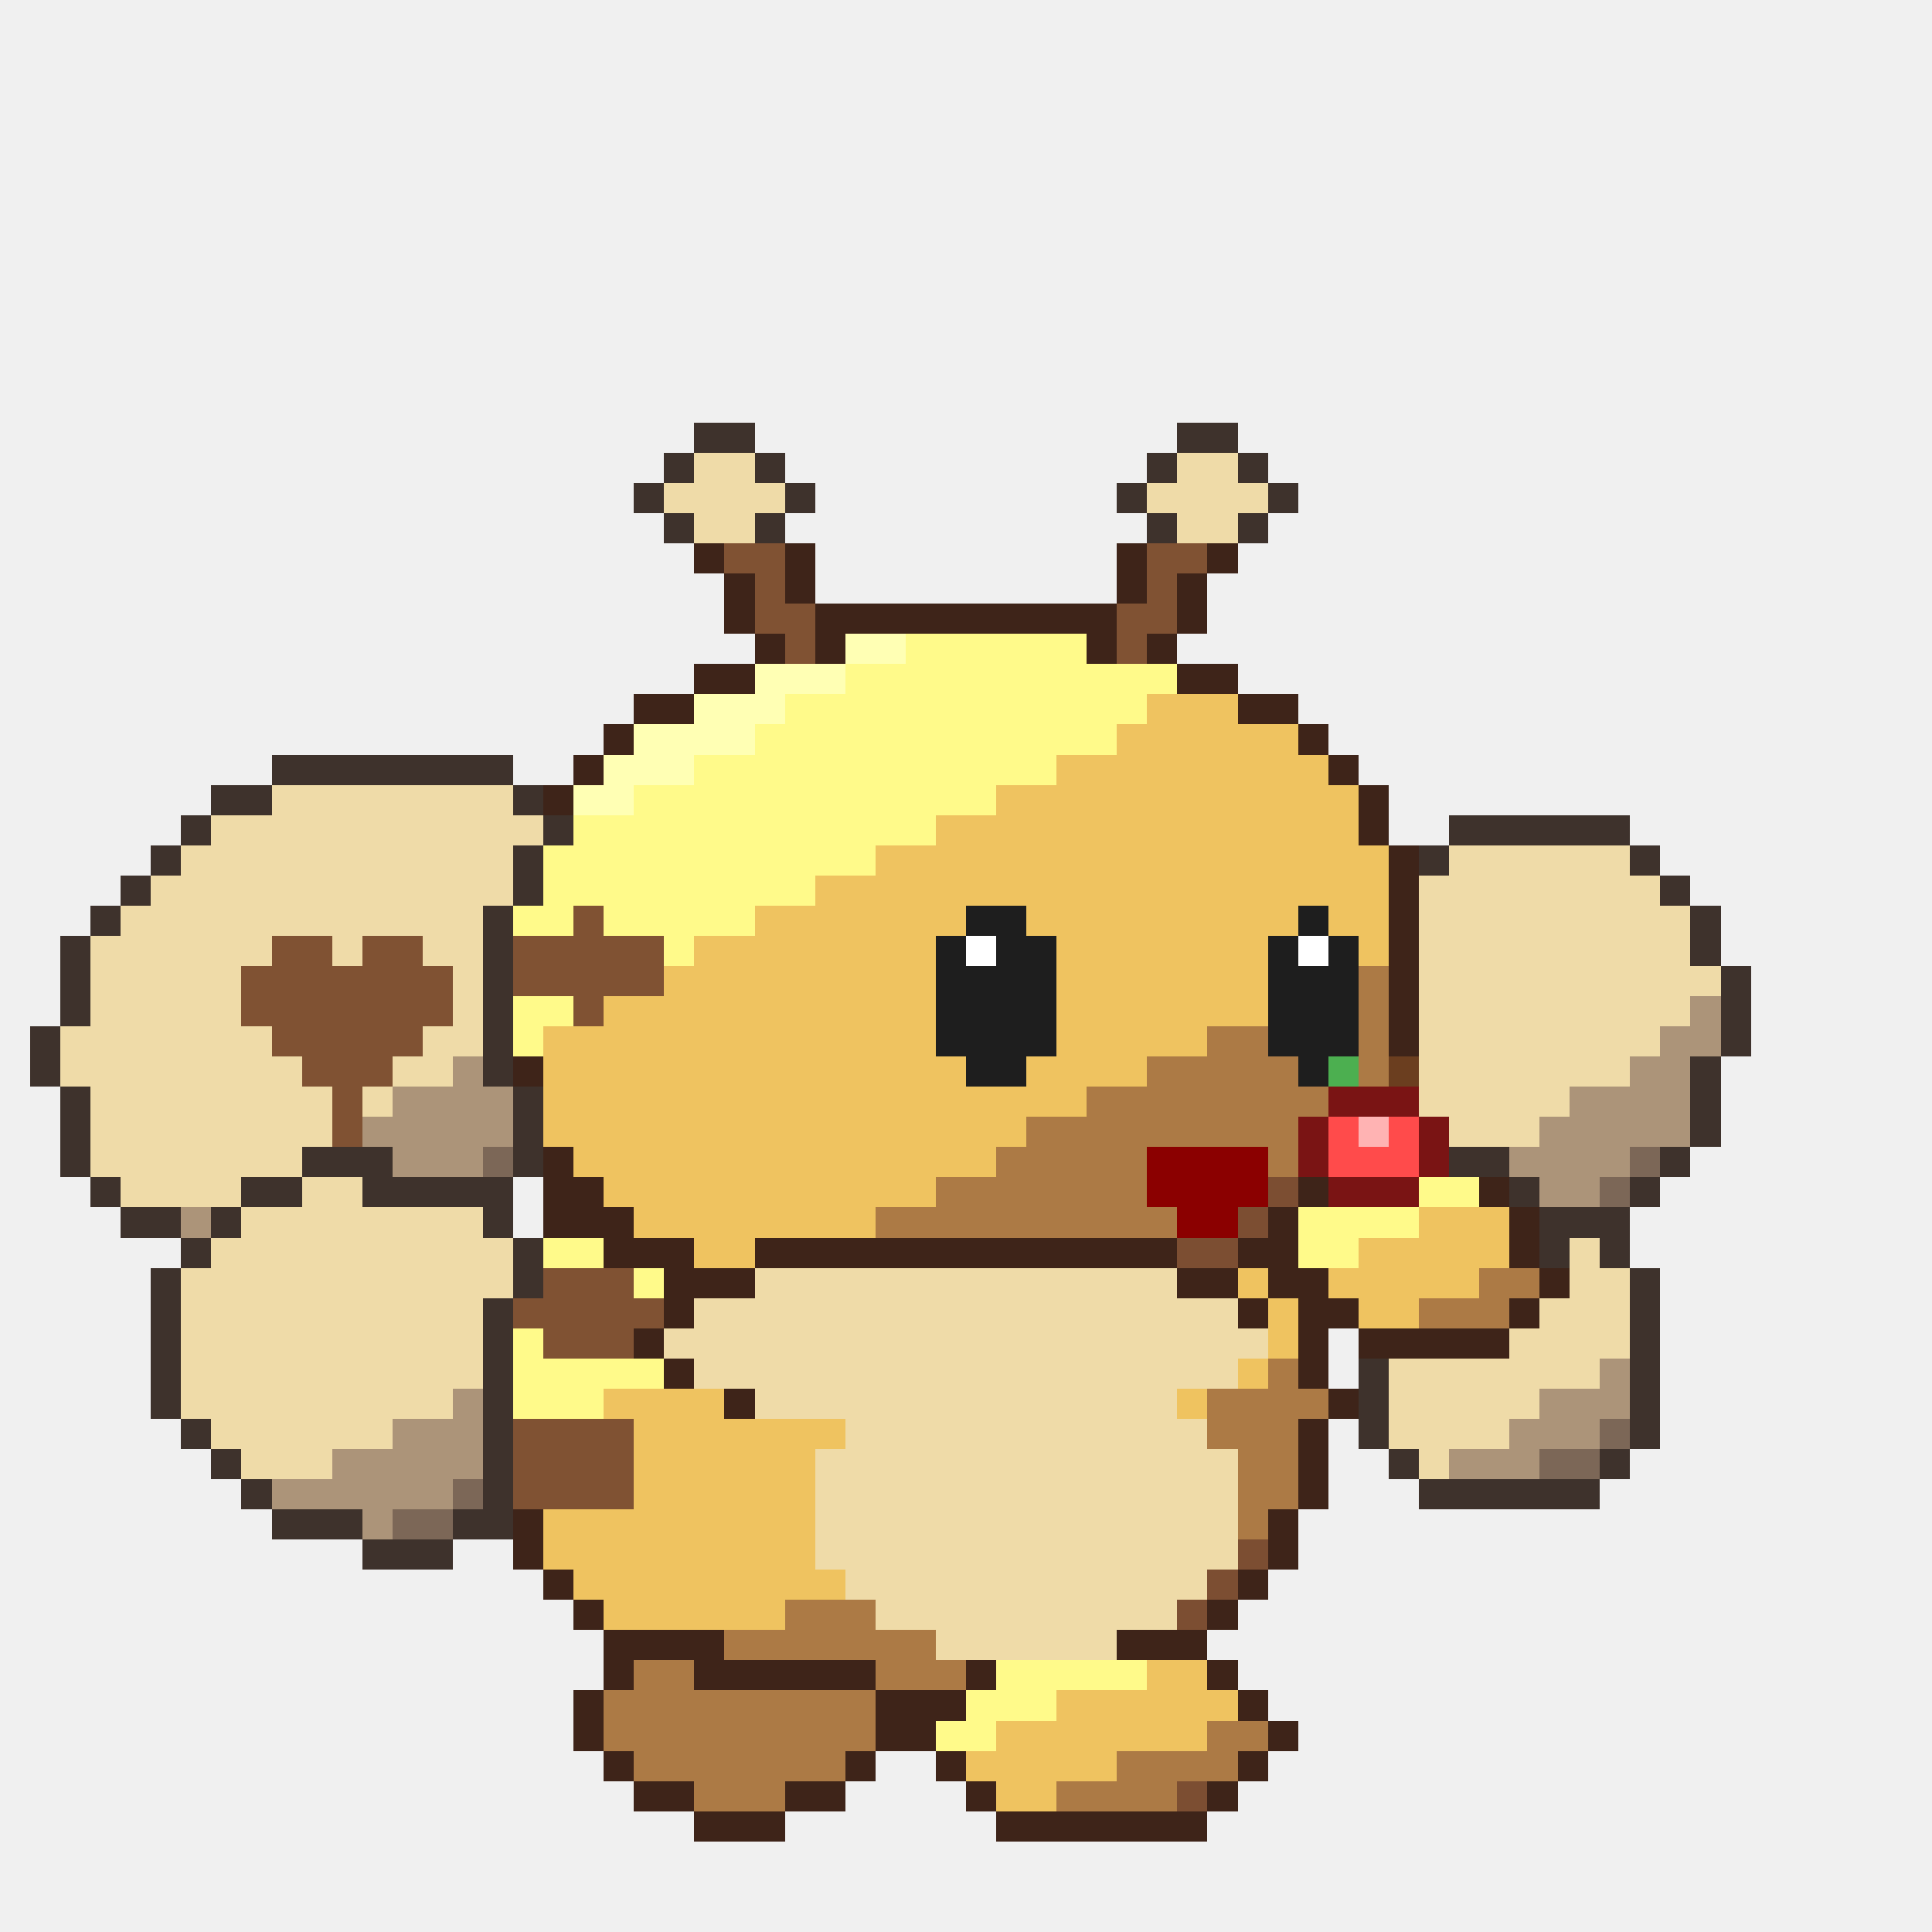
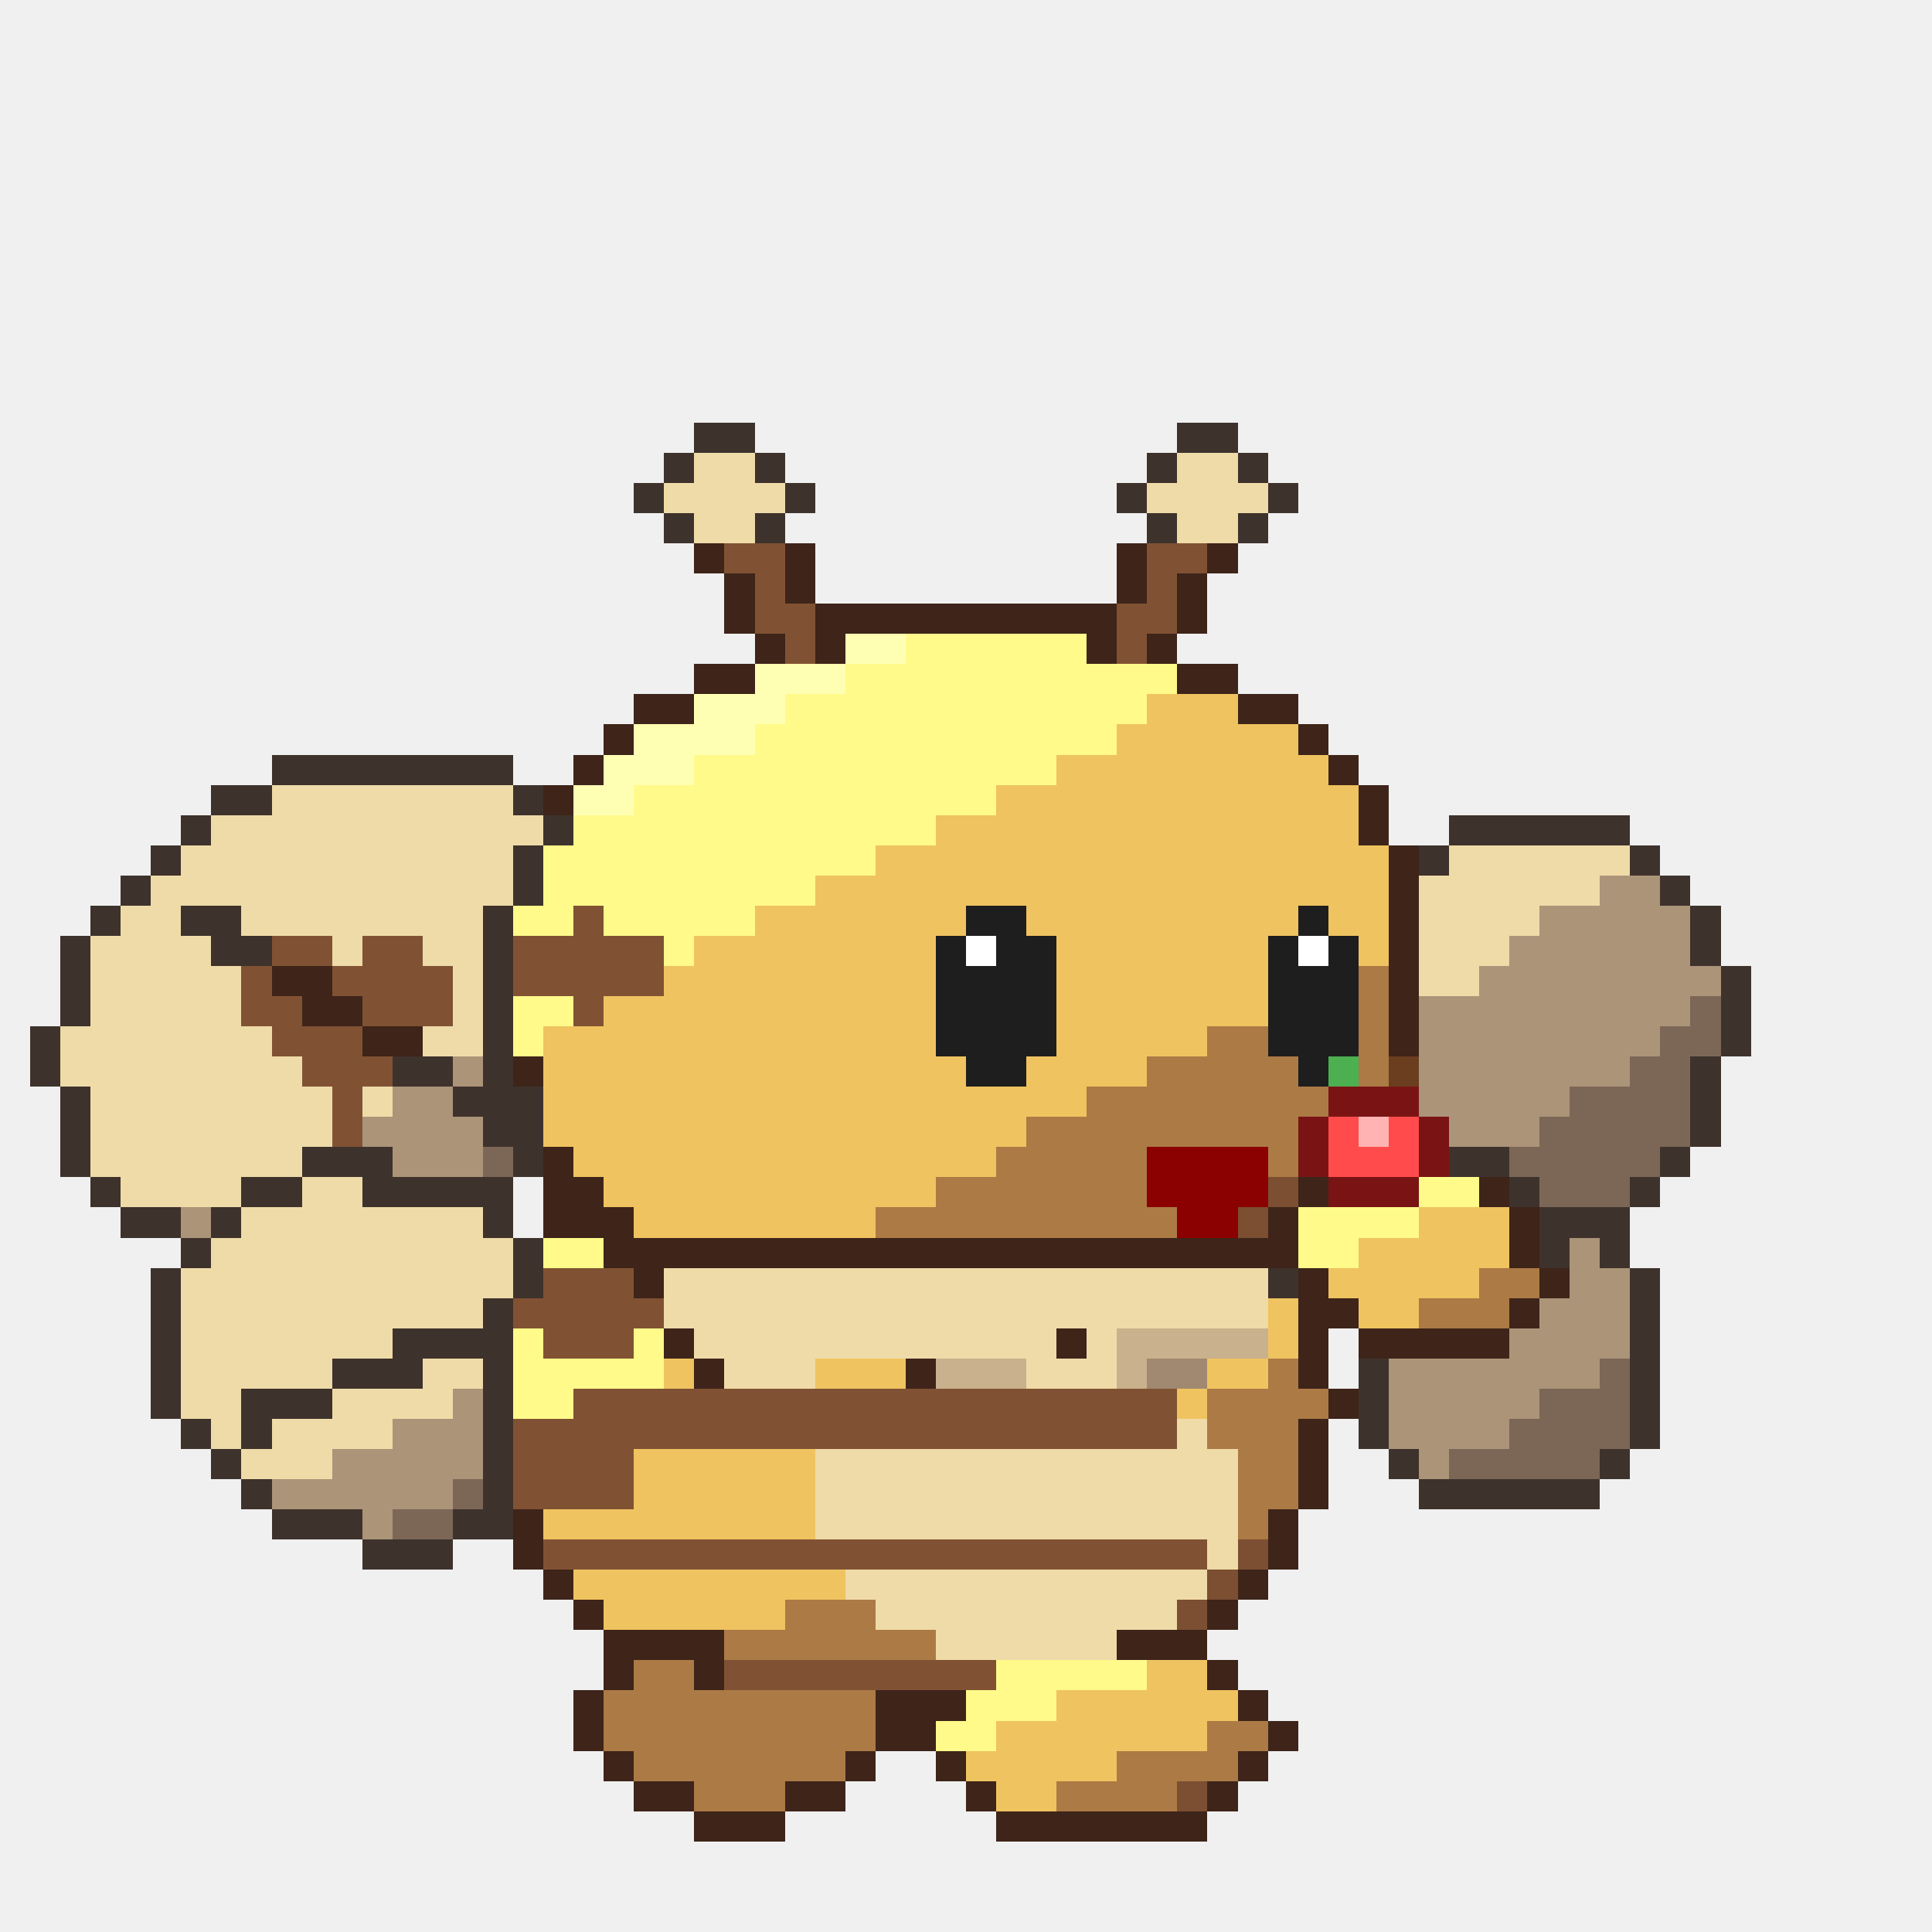
<svg xmlns="http://www.w3.org/2000/svg" viewBox="0 0 128 128" width="128" height="128" shape-rendering="crispEdges">
  <rect x="46" y="28" width="4" height="2" fill="#3e322c" />
  <rect x="78" y="28" width="4" height="2" fill="#3e322c" />
  <rect x="44" y="30" width="2" height="2" fill="#3e322c" />
  <rect x="46" y="30" width="4" height="2" fill="#efdba8" />
  <rect x="50" y="30" width="2" height="2" fill="#3e322c" />
  <rect x="76" y="30" width="2" height="2" fill="#3e322c" />
  <rect x="78" y="30" width="4" height="2" fill="#efdba8" />
  <rect x="82" y="30" width="2" height="2" fill="#3e322c" />
  <rect x="42" y="32" width="2" height="2" fill="#3e322c" />
  <rect x="44" y="32" width="8" height="2" fill="#efdba8" />
  <rect x="52" y="32" width="2" height="2" fill="#3e322c" />
  <rect x="74" y="32" width="2" height="2" fill="#3e322c" />
  <rect x="76" y="32" width="8" height="2" fill="#efdba8" />
  <rect x="84" y="32" width="2" height="2" fill="#3e322c" />
  <rect x="44" y="34" width="2" height="2" fill="#3e322c" />
  <rect x="46" y="34" width="4" height="2" fill="#efdba8" />
  <rect x="50" y="34" width="2" height="2" fill="#3e322c" />
  <rect x="76" y="34" width="2" height="2" fill="#3e322c" />
  <rect x="78" y="34" width="4" height="2" fill="#efdba8" />
  <rect x="82" y="34" width="2" height="2" fill="#3e322c" />
  <rect x="46" y="36" width="2" height="2" fill="#3e2419" />
  <rect x="48" y="36" width="4" height="2" fill="#805233" />
  <rect x="52" y="36" width="2" height="2" fill="#3e2419" />
  <rect x="74" y="36" width="2" height="2" fill="#3e2419" />
  <rect x="76" y="36" width="4" height="2" fill="#805233" />
  <rect x="80" y="36" width="2" height="2" fill="#3e2419" />
  <rect x="48" y="38" width="2" height="2" fill="#3e2419" />
  <rect x="50" y="38" width="2" height="2" fill="#805233" />
  <rect x="52" y="38" width="2" height="2" fill="#3e2419" />
  <rect x="74" y="38" width="2" height="2" fill="#3e2419" />
  <rect x="76" y="38" width="2" height="2" fill="#805233" />
  <rect x="78" y="38" width="2" height="2" fill="#3e2419" />
  <rect x="48" y="40" width="2" height="2" fill="#3e2419" />
  <rect x="50" y="40" width="4" height="2" fill="#805233" />
  <rect x="54" y="40" width="20" height="2" fill="#3e2419" />
  <rect x="74" y="40" width="4" height="2" fill="#805233" />
  <rect x="78" y="40" width="2" height="2" fill="#3e2419" />
  <rect x="50" y="42" width="2" height="2" fill="#3e2419" />
  <rect x="52" y="42" width="2" height="2" fill="#805233" />
  <rect x="54" y="42" width="2" height="2" fill="#3e2419" />
  <rect x="56" y="42" width="4" height="2" fill="#ffffb4" />
  <rect x="60" y="42" width="12" height="2" fill="#fffa8a" />
  <rect x="72" y="42" width="2" height="2" fill="#3e2419" />
  <rect x="74" y="42" width="2" height="2" fill="#805233" />
  <rect x="76" y="42" width="2" height="2" fill="#3e2419" />
  <rect x="46" y="44" width="4" height="2" fill="#3e2419" />
  <rect x="50" y="44" width="6" height="2" fill="#ffffb4" />
  <rect x="56" y="44" width="22" height="2" fill="#fffa8a" />
  <rect x="78" y="44" width="4" height="2" fill="#3e2419" />
  <rect x="42" y="46" width="4" height="2" fill="#3e2419" />
  <rect x="46" y="46" width="6" height="2" fill="#ffffb4" />
  <rect x="52" y="46" width="24" height="2" fill="#fffa8a" />
  <rect x="76" y="46" width="6" height="2" fill="#efc360" />
  <rect x="82" y="46" width="4" height="2" fill="#3e2419" />
  <rect x="40" y="48" width="2" height="2" fill="#3e2419" />
  <rect x="42" y="48" width="8" height="2" fill="#ffffb4" />
  <rect x="50" y="48" width="24" height="2" fill="#fffa8a" />
  <rect x="74" y="48" width="12" height="2" fill="#efc360" />
  <rect x="86" y="48" width="2" height="2" fill="#3e2419" />
  <rect x="18" y="50" width="16" height="2" fill="#3e322c" />
  <rect x="38" y="50" width="2" height="2" fill="#3e2419" />
  <rect x="40" y="50" width="6" height="2" fill="#ffffb4" />
  <rect x="46" y="50" width="24" height="2" fill="#fffa8a" />
  <rect x="70" y="50" width="18" height="2" fill="#efc360" />
  <rect x="88" y="50" width="2" height="2" fill="#3e2419" />
  <rect x="14" y="52" width="4" height="2" fill="#3e322c" />
  <rect x="18" y="52" width="16" height="2" fill="#efdba8" />
  <rect x="34" y="52" width="2" height="2" fill="#3e322c" />
  <rect x="36" y="52" width="2" height="2" fill="#3e2419" />
  <rect x="38" y="52" width="4" height="2" fill="#ffffb4" />
  <rect x="42" y="52" width="24" height="2" fill="#fffa8a" />
  <rect x="66" y="52" width="24" height="2" fill="#efc360" />
  <rect x="90" y="52" width="2" height="2" fill="#3e2419" />
  <rect x="12" y="54" width="2" height="2" fill="#3e322c" />
  <rect x="14" y="54" width="22" height="2" fill="#efdba8" />
  <rect x="36" y="54" width="2" height="2" fill="#3e322c" />
  <rect x="38" y="54" width="24" height="2" fill="#fffa8a" />
  <rect x="62" y="54" width="28" height="2" fill="#efc360" />
  <rect x="90" y="54" width="2" height="2" fill="#3e2419" />
  <rect x="96" y="54" width="12" height="2" fill="#3e322c" />
  <rect x="10" y="56" width="2" height="2" fill="#3e322c" />
  <rect x="12" y="56" width="22" height="2" fill="#efdba8" />
  <rect x="34" y="56" width="2" height="2" fill="#3e322c" />
  <rect x="36" y="56" width="22" height="2" fill="#fffa8a" />
  <rect x="58" y="56" width="34" height="2" fill="#efc360" />
  <rect x="92" y="56" width="2" height="2" fill="#3e2419" />
  <rect x="94" y="56" width="2" height="2" fill="#3e322c" />
  <rect x="96" y="56" width="12" height="2" fill="#efdba8" />
  <rect x="108" y="56" width="2" height="2" fill="#3e322c" />
  <rect x="8" y="58" width="2" height="2" fill="#3e322c" />
  <rect x="10" y="58" width="24" height="2" fill="#efdba8" />
  <rect x="34" y="58" width="2" height="2" fill="#3e322c" />
  <rect x="36" y="58" width="18" height="2" fill="#fffa8a" />
  <rect x="54" y="58" width="38" height="2" fill="#efc360" />
  <rect x="92" y="58" width="2" height="2" fill="#3e2419" />
-   <rect x="94" y="58" width="16" height="2" fill="#efdba8" />
+   <rect x="94" y="58" width="12" height="2" fill="#efdba8" />
+   <rect x="106" y="58" width="4" height="2" fill="#ac9479" />
  <rect x="110" y="58" width="2" height="2" fill="#3e322c" />
  <rect x="6" y="60" width="2" height="2" fill="#3e322c" />
-   <rect x="8" y="60" width="24" height="2" fill="#efdba8" />
+   <rect x="8" y="60" width="4" height="2" fill="#efdba8" />
+   <rect x="12" y="60" width="4" height="2" fill="#3e322c" />
+   <rect x="16" y="60" width="16" height="2" fill="#efdba8" />
  <rect x="32" y="60" width="2" height="2" fill="#3e322c" />
  <rect x="34" y="60" width="4" height="2" fill="#fffa8a" />
  <rect x="38" y="60" width="2" height="2" fill="#805233" />
  <rect x="40" y="60" width="10" height="2" fill="#fffa8a" />
  <rect x="50" y="60" width="14" height="2" fill="#efc360" />
  <rect x="64" y="60" width="4" height="2" fill="#1e1e1e" />
  <rect x="68" y="60" width="18" height="2" fill="#efc360" />
  <rect x="86" y="60" width="2" height="2" fill="#1e1e1e" />
  <rect x="88" y="60" width="4" height="2" fill="#efc360" />
  <rect x="92" y="60" width="2" height="2" fill="#3e2419" />
-   <rect x="94" y="60" width="18" height="2" fill="#efdba8" />
+   <rect x="94" y="60" width="8" height="2" fill="#efdba8" />
+   <rect x="102" y="60" width="10" height="2" fill="#ac9479" />
  <rect x="112" y="60" width="2" height="2" fill="#3e322c" />
  <rect x="4" y="62" width="2" height="2" fill="#3e322c" />
-   <rect x="6" y="62" width="12" height="2" fill="#efdba8" />
+   <rect x="6" y="62" width="8" height="2" fill="#efdba8" />
+   <rect x="14" y="62" width="4" height="2" fill="#3e322c" />
  <rect x="18" y="62" width="4" height="2" fill="#805233" />
  <rect x="22" y="62" width="2" height="2" fill="#efdba8" />
  <rect x="24" y="62" width="4" height="2" fill="#805233" />
  <rect x="28" y="62" width="4" height="2" fill="#efdba8" />
  <rect x="32" y="62" width="2" height="2" fill="#3e322c" />
  <rect x="34" y="62" width="10" height="2" fill="#805233" />
  <rect x="44" y="62" width="2" height="2" fill="#fffa8a" />
  <rect x="46" y="62" width="16" height="2" fill="#efc360" />
  <rect x="62" y="62" width="2" height="2" fill="#1e1e1e" />
  <rect x="64" y="62" width="2" height="2" fill="#ffffff" />
  <rect x="66" y="62" width="4" height="2" fill="#1e1e1e" />
  <rect x="70" y="62" width="14" height="2" fill="#efc360" />
  <rect x="84" y="62" width="2" height="2" fill="#1e1e1e" />
  <rect x="86" y="62" width="2" height="2" fill="#ffffff" />
  <rect x="88" y="62" width="2" height="2" fill="#1e1e1e" />
  <rect x="90" y="62" width="2" height="2" fill="#efc360" />
  <rect x="92" y="62" width="2" height="2" fill="#3e2419" />
-   <rect x="94" y="62" width="18" height="2" fill="#efdba8" />
+   <rect x="94" y="62" width="6" height="2" fill="#efdba8" />
+   <rect x="100" y="62" width="12" height="2" fill="#ac9479" />
  <rect x="112" y="62" width="2" height="2" fill="#3e322c" />
  <rect x="4" y="64" width="2" height="2" fill="#3e322c" />
  <rect x="6" y="64" width="10" height="2" fill="#efdba8" />
-   <rect x="16" y="64" width="14" height="2" fill="#805233" />
+   <rect x="16" y="64" width="2" height="2" fill="#805233" />
+   <rect x="18" y="64" width="4" height="2" fill="#3e2419" />
+   <rect x="22" y="64" width="8" height="2" fill="#805233" />
  <rect x="30" y="64" width="2" height="2" fill="#efdba8" />
  <rect x="32" y="64" width="2" height="2" fill="#3e322c" />
  <rect x="34" y="64" width="10" height="2" fill="#805233" />
  <rect x="44" y="64" width="18" height="2" fill="#efc360" />
  <rect x="62" y="64" width="8" height="2" fill="#1e1e1e" />
  <rect x="70" y="64" width="14" height="2" fill="#efc360" />
  <rect x="84" y="64" width="6" height="2" fill="#1e1e1e" />
  <rect x="90" y="64" width="2" height="2" fill="#ac7a45" />
  <rect x="92" y="64" width="2" height="2" fill="#3e2419" />
-   <rect x="94" y="64" width="20" height="2" fill="#efdba8" />
+   <rect x="94" y="64" width="4" height="2" fill="#efdba8" />
+   <rect x="98" y="64" width="16" height="2" fill="#ac9479" />
  <rect x="114" y="64" width="2" height="2" fill="#3e322c" />
  <rect x="4" y="66" width="2" height="2" fill="#3e322c" />
  <rect x="6" y="66" width="10" height="2" fill="#efdba8" />
-   <rect x="16" y="66" width="14" height="2" fill="#805233" />
+   <rect x="16" y="66" width="4" height="2" fill="#805233" />
+   <rect x="20" y="66" width="4" height="2" fill="#3e2419" />
+   <rect x="24" y="66" width="6" height="2" fill="#805233" />
  <rect x="30" y="66" width="2" height="2" fill="#efdba8" />
  <rect x="32" y="66" width="2" height="2" fill="#3e322c" />
  <rect x="34" y="66" width="4" height="2" fill="#fffa8a" />
  <rect x="38" y="66" width="2" height="2" fill="#805233" />
  <rect x="40" y="66" width="22" height="2" fill="#efc360" />
  <rect x="62" y="66" width="8" height="2" fill="#1e1e1e" />
  <rect x="70" y="66" width="14" height="2" fill="#efc360" />
  <rect x="84" y="66" width="6" height="2" fill="#1e1e1e" />
  <rect x="90" y="66" width="2" height="2" fill="#ac7a45" />
  <rect x="92" y="66" width="2" height="2" fill="#3e2419" />
-   <rect x="94" y="66" width="18" height="2" fill="#efdba8" />
-   <rect x="112" y="66" width="2" height="2" fill="#ac9479" />
+   <rect x="94" y="66" width="18" height="2" fill="#ac9479" />
+   <rect x="112" y="66" width="2" height="2" fill="#7c6757" />
  <rect x="114" y="66" width="2" height="2" fill="#3e322c" />
  <rect x="2" y="68" width="2" height="2" fill="#3e322c" />
  <rect x="4" y="68" width="14" height="2" fill="#efdba8" />
-   <rect x="18" y="68" width="10" height="2" fill="#805233" />
+   <rect x="18" y="68" width="6" height="2" fill="#805233" />
+   <rect x="24" y="68" width="4" height="2" fill="#3e2419" />
  <rect x="28" y="68" width="4" height="2" fill="#efdba8" />
  <rect x="32" y="68" width="2" height="2" fill="#3e322c" />
  <rect x="34" y="68" width="2" height="2" fill="#fffa8a" />
  <rect x="36" y="68" width="26" height="2" fill="#efc360" />
  <rect x="62" y="68" width="8" height="2" fill="#1e1e1e" />
  <rect x="70" y="68" width="10" height="2" fill="#efc360" />
  <rect x="80" y="68" width="4" height="2" fill="#ac7a45" />
  <rect x="84" y="68" width="6" height="2" fill="#1e1e1e" />
  <rect x="90" y="68" width="2" height="2" fill="#ac7a45" />
  <rect x="92" y="68" width="2" height="2" fill="#3e2419" />
-   <rect x="94" y="68" width="16" height="2" fill="#efdba8" />
-   <rect x="110" y="68" width="4" height="2" fill="#ac9479" />
+   <rect x="94" y="68" width="16" height="2" fill="#ac9479" />
+   <rect x="110" y="68" width="4" height="2" fill="#7c6757" />
  <rect x="114" y="68" width="2" height="2" fill="#3e322c" />
  <rect x="2" y="70" width="2" height="2" fill="#3e322c" />
  <rect x="4" y="70" width="16" height="2" fill="#efdba8" />
  <rect x="20" y="70" width="6" height="2" fill="#805233" />
-   <rect x="26" y="70" width="4" height="2" fill="#efdba8" />
+   <rect x="26" y="70" width="4" height="2" fill="#3e322c" />
  <rect x="30" y="70" width="2" height="2" fill="#ac9479" />
  <rect x="32" y="70" width="2" height="2" fill="#3e322c" />
  <rect x="34" y="70" width="2" height="2" fill="#3e2419" />
  <rect x="36" y="70" width="28" height="2" fill="#efc360" />
  <rect x="64" y="70" width="4" height="2" fill="#1e1e1e" />
  <rect x="68" y="70" width="8" height="2" fill="#efc360" />
  <rect x="76" y="70" width="10" height="2" fill="#ac7a45" />
  <rect x="86" y="70" width="2" height="2" fill="#1e1e1e" />
  <rect x="88" y="70" width="2" height="2" fill="#4caf50" />
  <rect x="90" y="70" width="2" height="2" fill="#ac7a45" />
  <rect x="92" y="70" width="2" height="2" fill="#6b3e1f" />
-   <rect x="94" y="70" width="14" height="2" fill="#efdba8" />
-   <rect x="108" y="70" width="4" height="2" fill="#ac9479" />
+   <rect x="94" y="70" width="14" height="2" fill="#ac9479" />
+   <rect x="108" y="70" width="4" height="2" fill="#7c6757" />
  <rect x="112" y="70" width="2" height="2" fill="#3e322c" />
  <rect x="4" y="72" width="2" height="2" fill="#3e322c" />
  <rect x="6" y="72" width="16" height="2" fill="#efdba8" />
  <rect x="22" y="72" width="2" height="2" fill="#805233" />
  <rect x="24" y="72" width="2" height="2" fill="#efdba8" />
-   <rect x="26" y="72" width="8" height="2" fill="#ac9479" />
-   <rect x="34" y="72" width="2" height="2" fill="#3e322c" />
+   <rect x="26" y="72" width="4" height="2" fill="#ac9479" />
+   <rect x="30" y="72" width="6" height="2" fill="#3e322c" />
  <rect x="36" y="72" width="36" height="2" fill="#efc360" />
  <rect x="72" y="72" width="16" height="2" fill="#ac7a45" />
  <rect x="88" y="72" width="6" height="2" fill="#7a1414" />
-   <rect x="94" y="72" width="10" height="2" fill="#efdba8" />
-   <rect x="104" y="72" width="8" height="2" fill="#ac9479" />
+   <rect x="94" y="72" width="10" height="2" fill="#ac9479" />
+   <rect x="104" y="72" width="8" height="2" fill="#7c6757" />
  <rect x="112" y="72" width="2" height="2" fill="#3e322c" />
  <rect x="4" y="74" width="2" height="2" fill="#3e322c" />
  <rect x="6" y="74" width="16" height="2" fill="#efdba8" />
  <rect x="22" y="74" width="2" height="2" fill="#805233" />
-   <rect x="24" y="74" width="10" height="2" fill="#ac9479" />
-   <rect x="34" y="74" width="2" height="2" fill="#3e322c" />
+   <rect x="24" y="74" width="8" height="2" fill="#ac9479" />
+   <rect x="32" y="74" width="4" height="2" fill="#3e322c" />
  <rect x="36" y="74" width="32" height="2" fill="#efc360" />
  <rect x="68" y="74" width="18" height="2" fill="#ac7a45" />
  <rect x="86" y="74" width="2" height="2" fill="#7a1414" />
  <rect x="88" y="74" width="2" height="2" fill="#ff4b4b" />
  <rect x="90" y="74" width="2" height="2" fill="#ffb3b3" />
  <rect x="92" y="74" width="2" height="2" fill="#ff4b4b" />
  <rect x="94" y="74" width="2" height="2" fill="#7a1414" />
-   <rect x="96" y="74" width="6" height="2" fill="#efdba8" />
-   <rect x="102" y="74" width="10" height="2" fill="#ac9479" />
+   <rect x="96" y="74" width="6" height="2" fill="#ac9479" />
+   <rect x="102" y="74" width="10" height="2" fill="#7c6757" />
  <rect x="112" y="74" width="2" height="2" fill="#3e322c" />
  <rect x="4" y="76" width="2" height="2" fill="#3e322c" />
  <rect x="6" y="76" width="14" height="2" fill="#efdba8" />
  <rect x="20" y="76" width="6" height="2" fill="#3e322c" />
  <rect x="26" y="76" width="6" height="2" fill="#ac9479" />
  <rect x="32" y="76" width="2" height="2" fill="#7c6757" />
  <rect x="34" y="76" width="2" height="2" fill="#3e322c" />
  <rect x="36" y="76" width="2" height="2" fill="#3e2419" />
  <rect x="38" y="76" width="28" height="2" fill="#efc360" />
  <rect x="66" y="76" width="10" height="2" fill="#ac7a45" />
  <rect x="76" y="76" width="8" height="2" fill="#8b0000" />
  <rect x="84" y="76" width="2" height="2" fill="#ac7a45" />
  <rect x="86" y="76" width="2" height="2" fill="#7a1414" />
  <rect x="88" y="76" width="6" height="2" fill="#ff4b4b" />
  <rect x="94" y="76" width="2" height="2" fill="#7a1414" />
  <rect x="96" y="76" width="4" height="2" fill="#3e322c" />
-   <rect x="100" y="76" width="8" height="2" fill="#ac9479" />
-   <rect x="108" y="76" width="2" height="2" fill="#7c6757" />
+   <rect x="100" y="76" width="10" height="2" fill="#7c6757" />
  <rect x="110" y="76" width="2" height="2" fill="#3e322c" />
  <rect x="6" y="78" width="2" height="2" fill="#3e322c" />
  <rect x="8" y="78" width="8" height="2" fill="#efdba8" />
  <rect x="16" y="78" width="4" height="2" fill="#3e322c" />
  <rect x="20" y="78" width="4" height="2" fill="#efdba8" />
  <rect x="24" y="78" width="10" height="2" fill="#3e322c" />
  <rect x="36" y="78" width="4" height="2" fill="#3e2419" />
  <rect x="40" y="78" width="22" height="2" fill="#efc360" />
  <rect x="62" y="78" width="14" height="2" fill="#ac7a45" />
  <rect x="76" y="78" width="8" height="2" fill="#8b0000" />
  <rect x="84" y="78" width="2" height="2" fill="#7c4e32" />
  <rect x="86" y="78" width="2" height="2" fill="#3e2419" />
  <rect x="88" y="78" width="6" height="2" fill="#7a1414" />
  <rect x="94" y="78" width="4" height="2" fill="#fffa8a" />
  <rect x="98" y="78" width="2" height="2" fill="#3e2419" />
  <rect x="100" y="78" width="2" height="2" fill="#3e322c" />
-   <rect x="102" y="78" width="4" height="2" fill="#ac9479" />
-   <rect x="106" y="78" width="2" height="2" fill="#7c6757" />
+   <rect x="102" y="78" width="6" height="2" fill="#7c6757" />
  <rect x="108" y="78" width="2" height="2" fill="#3e322c" />
  <rect x="8" y="80" width="4" height="2" fill="#3e322c" />
  <rect x="12" y="80" width="2" height="2" fill="#ac9479" />
  <rect x="14" y="80" width="2" height="2" fill="#3e322c" />
  <rect x="16" y="80" width="16" height="2" fill="#efdba8" />
  <rect x="32" y="80" width="2" height="2" fill="#3e322c" />
  <rect x="36" y="80" width="6" height="2" fill="#3e2419" />
  <rect x="42" y="80" width="16" height="2" fill="#efc360" />
  <rect x="58" y="80" width="20" height="2" fill="#ac7a45" />
  <rect x="78" y="80" width="4" height="2" fill="#8b0000" />
  <rect x="82" y="80" width="2" height="2" fill="#7c4e32" />
  <rect x="84" y="80" width="2" height="2" fill="#3e2419" />
  <rect x="86" y="80" width="8" height="2" fill="#fffa8a" />
  <rect x="94" y="80" width="6" height="2" fill="#efc360" />
  <rect x="100" y="80" width="2" height="2" fill="#3e2419" />
  <rect x="102" y="80" width="6" height="2" fill="#3e322c" />
  <rect x="12" y="82" width="2" height="2" fill="#3e322c" />
  <rect x="14" y="82" width="20" height="2" fill="#efdba8" />
  <rect x="34" y="82" width="2" height="2" fill="#3e322c" />
  <rect x="36" y="82" width="4" height="2" fill="#fffa8a" />
-   <rect x="40" y="82" width="6" height="2" fill="#3e2419" />
-   <rect x="46" y="82" width="4" height="2" fill="#efc360" />
-   <rect x="50" y="82" width="28" height="2" fill="#3e2419" />
-   <rect x="78" y="82" width="4" height="2" fill="#7c4e32" />
-   <rect x="82" y="82" width="4" height="2" fill="#3e2419" />
+   <rect x="40" y="82" width="46" height="2" fill="#3e2419" />
  <rect x="86" y="82" width="4" height="2" fill="#fffa8a" />
  <rect x="90" y="82" width="10" height="2" fill="#efc360" />
  <rect x="100" y="82" width="2" height="2" fill="#3e2419" />
  <rect x="102" y="82" width="2" height="2" fill="#3e322c" />
-   <rect x="104" y="82" width="2" height="2" fill="#efdba8" />
+   <rect x="104" y="82" width="2" height="2" fill="#ac9479" />
  <rect x="106" y="82" width="2" height="2" fill="#3e322c" />
  <rect x="10" y="84" width="2" height="2" fill="#3e322c" />
  <rect x="12" y="84" width="22" height="2" fill="#efdba8" />
  <rect x="34" y="84" width="2" height="2" fill="#3e322c" />
  <rect x="36" y="84" width="6" height="2" fill="#805233" />
-   <rect x="42" y="84" width="2" height="2" fill="#fffa8a" />
-   <rect x="44" y="84" width="6" height="2" fill="#3e2419" />
-   <rect x="50" y="84" width="28" height="2" fill="#efdba8" />
-   <rect x="78" y="84" width="4" height="2" fill="#3e2419" />
-   <rect x="82" y="84" width="2" height="2" fill="#efc360" />
-   <rect x="84" y="84" width="4" height="2" fill="#3e2419" />
+   <rect x="42" y="84" width="2" height="2" fill="#3e2419" />
+   <rect x="44" y="84" width="40" height="2" fill="#efdba8" />
+   <rect x="84" y="84" width="2" height="2" fill="#3e322c" />
+   <rect x="86" y="84" width="2" height="2" fill="#3e2419" />
  <rect x="88" y="84" width="10" height="2" fill="#efc360" />
  <rect x="98" y="84" width="4" height="2" fill="#ac7a45" />
  <rect x="102" y="84" width="2" height="2" fill="#3e2419" />
-   <rect x="104" y="84" width="4" height="2" fill="#efdba8" />
+   <rect x="104" y="84" width="4" height="2" fill="#ac9479" />
  <rect x="108" y="84" width="2" height="2" fill="#3e322c" />
  <rect x="10" y="86" width="2" height="2" fill="#3e322c" />
  <rect x="12" y="86" width="20" height="2" fill="#efdba8" />
  <rect x="32" y="86" width="2" height="2" fill="#3e322c" />
  <rect x="34" y="86" width="10" height="2" fill="#805233" />
-   <rect x="44" y="86" width="2" height="2" fill="#3e2419" />
-   <rect x="46" y="86" width="36" height="2" fill="#efdba8" />
-   <rect x="82" y="86" width="2" height="2" fill="#3e2419" />
+   <rect x="44" y="86" width="40" height="2" fill="#efdba8" />
  <rect x="84" y="86" width="2" height="2" fill="#efc360" />
  <rect x="86" y="86" width="4" height="2" fill="#3e2419" />
  <rect x="90" y="86" width="4" height="2" fill="#efc360" />
  <rect x="94" y="86" width="6" height="2" fill="#ac7a45" />
  <rect x="100" y="86" width="2" height="2" fill="#3e2419" />
-   <rect x="102" y="86" width="6" height="2" fill="#efdba8" />
+   <rect x="102" y="86" width="6" height="2" fill="#ac9479" />
  <rect x="108" y="86" width="2" height="2" fill="#3e322c" />
  <rect x="10" y="88" width="2" height="2" fill="#3e322c" />
-   <rect x="12" y="88" width="20" height="2" fill="#efdba8" />
-   <rect x="32" y="88" width="2" height="2" fill="#3e322c" />
+   <rect x="12" y="88" width="14" height="2" fill="#efdba8" />
+   <rect x="26" y="88" width="8" height="2" fill="#3e322c" />
  <rect x="34" y="88" width="2" height="2" fill="#fffa8a" />
  <rect x="36" y="88" width="6" height="2" fill="#805233" />
-   <rect x="42" y="88" width="2" height="2" fill="#3e2419" />
-   <rect x="44" y="88" width="40" height="2" fill="#efdba8" />
+   <rect x="42" y="88" width="2" height="2" fill="#fffa8a" />
+   <rect x="44" y="88" width="2" height="2" fill="#3e2419" />
+   <rect x="46" y="88" width="24" height="2" fill="#efdba8" />
+   <rect x="70" y="88" width="2" height="2" fill="#3e2419" />
+   <rect x="72" y="88" width="2" height="2" fill="#efdba8" />
+   <rect x="74" y="88" width="10" height="2" fill="#c8b18c" />
  <rect x="84" y="88" width="2" height="2" fill="#efc360" />
  <rect x="86" y="88" width="2" height="2" fill="#3e2419" />
  <rect x="90" y="88" width="10" height="2" fill="#3e2419" />
-   <rect x="100" y="88" width="8" height="2" fill="#efdba8" />
+   <rect x="100" y="88" width="8" height="2" fill="#ac9479" />
  <rect x="108" y="88" width="2" height="2" fill="#3e322c" />
  <rect x="10" y="90" width="2" height="2" fill="#3e322c" />
-   <rect x="12" y="90" width="20" height="2" fill="#efdba8" />
+   <rect x="12" y="90" width="10" height="2" fill="#efdba8" />
+   <rect x="22" y="90" width="6" height="2" fill="#3e322c" />
+   <rect x="28" y="90" width="4" height="2" fill="#efdba8" />
  <rect x="32" y="90" width="2" height="2" fill="#3e322c" />
  <rect x="34" y="90" width="10" height="2" fill="#fffa8a" />
-   <rect x="44" y="90" width="2" height="2" fill="#3e2419" />
-   <rect x="46" y="90" width="36" height="2" fill="#efdba8" />
-   <rect x="82" y="90" width="2" height="2" fill="#efc360" />
+   <rect x="44" y="90" width="2" height="2" fill="#efc360" />
+   <rect x="46" y="90" width="2" height="2" fill="#3e2419" />
+   <rect x="48" y="90" width="6" height="2" fill="#efdba8" />
+   <rect x="54" y="90" width="6" height="2" fill="#efc360" />
+   <rect x="60" y="90" width="2" height="2" fill="#3e2419" />
+   <rect x="62" y="90" width="6" height="2" fill="#c8b18c" />
+   <rect x="68" y="90" width="6" height="2" fill="#efdba8" />
+   <rect x="74" y="90" width="2" height="2" fill="#c8b18c" />
+   <rect x="76" y="90" width="4" height="2" fill="#a08970" />
+   <rect x="80" y="90" width="4" height="2" fill="#efc360" />
  <rect x="84" y="90" width="2" height="2" fill="#ac7a45" />
  <rect x="86" y="90" width="2" height="2" fill="#3e2419" />
  <rect x="90" y="90" width="2" height="2" fill="#3e322c" />
-   <rect x="92" y="90" width="14" height="2" fill="#efdba8" />
-   <rect x="106" y="90" width="2" height="2" fill="#ac9479" />
+   <rect x="92" y="90" width="14" height="2" fill="#ac9479" />
+   <rect x="106" y="90" width="2" height="2" fill="#7c6757" />
  <rect x="108" y="90" width="2" height="2" fill="#3e322c" />
  <rect x="10" y="92" width="2" height="2" fill="#3e322c" />
-   <rect x="12" y="92" width="18" height="2" fill="#efdba8" />
+   <rect x="12" y="92" width="4" height="2" fill="#efdba8" />
+   <rect x="16" y="92" width="6" height="2" fill="#3e322c" />
+   <rect x="22" y="92" width="8" height="2" fill="#efdba8" />
  <rect x="30" y="92" width="2" height="2" fill="#ac9479" />
  <rect x="32" y="92" width="2" height="2" fill="#3e322c" />
-   <rect x="34" y="92" width="6" height="2" fill="#fffa8a" />
-   <rect x="40" y="92" width="8" height="2" fill="#efc360" />
-   <rect x="48" y="92" width="2" height="2" fill="#3e2419" />
-   <rect x="50" y="92" width="28" height="2" fill="#efdba8" />
+   <rect x="34" y="92" width="4" height="2" fill="#fffa8a" />
+   <rect x="38" y="92" width="40" height="2" fill="#805233" />
  <rect x="78" y="92" width="2" height="2" fill="#efc360" />
  <rect x="80" y="92" width="8" height="2" fill="#ac7a45" />
  <rect x="88" y="92" width="2" height="2" fill="#3e2419" />
  <rect x="90" y="92" width="2" height="2" fill="#3e322c" />
-   <rect x="92" y="92" width="10" height="2" fill="#efdba8" />
-   <rect x="102" y="92" width="6" height="2" fill="#ac9479" />
+   <rect x="92" y="92" width="10" height="2" fill="#ac9479" />
+   <rect x="102" y="92" width="6" height="2" fill="#7c6757" />
  <rect x="108" y="92" width="2" height="2" fill="#3e322c" />
  <rect x="12" y="94" width="2" height="2" fill="#3e322c" />
-   <rect x="14" y="94" width="12" height="2" fill="#efdba8" />
+   <rect x="14" y="94" width="2" height="2" fill="#efdba8" />
+   <rect x="16" y="94" width="2" height="2" fill="#3e322c" />
+   <rect x="18" y="94" width="8" height="2" fill="#efdba8" />
  <rect x="26" y="94" width="6" height="2" fill="#ac9479" />
  <rect x="32" y="94" width="2" height="2" fill="#3e322c" />
-   <rect x="34" y="94" width="8" height="2" fill="#805233" />
-   <rect x="42" y="94" width="14" height="2" fill="#efc360" />
-   <rect x="56" y="94" width="24" height="2" fill="#efdba8" />
+   <rect x="34" y="94" width="44" height="2" fill="#805233" />
+   <rect x="78" y="94" width="2" height="2" fill="#efdba8" />
  <rect x="80" y="94" width="6" height="2" fill="#ac7a45" />
  <rect x="86" y="94" width="2" height="2" fill="#3e2419" />
  <rect x="90" y="94" width="2" height="2" fill="#3e322c" />
-   <rect x="92" y="94" width="8" height="2" fill="#efdba8" />
-   <rect x="100" y="94" width="6" height="2" fill="#ac9479" />
-   <rect x="106" y="94" width="2" height="2" fill="#7c6757" />
+   <rect x="92" y="94" width="8" height="2" fill="#ac9479" />
+   <rect x="100" y="94" width="8" height="2" fill="#7c6757" />
  <rect x="108" y="94" width="2" height="2" fill="#3e322c" />
  <rect x="14" y="96" width="2" height="2" fill="#3e322c" />
  <rect x="16" y="96" width="6" height="2" fill="#efdba8" />
  <rect x="22" y="96" width="10" height="2" fill="#ac9479" />
  <rect x="32" y="96" width="2" height="2" fill="#3e322c" />
  <rect x="34" y="96" width="8" height="2" fill="#805233" />
  <rect x="42" y="96" width="12" height="2" fill="#efc360" />
  <rect x="54" y="96" width="28" height="2" fill="#efdba8" />
  <rect x="82" y="96" width="4" height="2" fill="#ac7a45" />
  <rect x="86" y="96" width="2" height="2" fill="#3e2419" />
  <rect x="92" y="96" width="2" height="2" fill="#3e322c" />
-   <rect x="94" y="96" width="2" height="2" fill="#efdba8" />
-   <rect x="96" y="96" width="6" height="2" fill="#ac9479" />
-   <rect x="102" y="96" width="4" height="2" fill="#7c6757" />
+   <rect x="94" y="96" width="2" height="2" fill="#ac9479" />
+   <rect x="96" y="96" width="10" height="2" fill="#7c6757" />
  <rect x="106" y="96" width="2" height="2" fill="#3e322c" />
  <rect x="16" y="98" width="2" height="2" fill="#3e322c" />
  <rect x="18" y="98" width="12" height="2" fill="#ac9479" />
  <rect x="30" y="98" width="2" height="2" fill="#7c6757" />
  <rect x="32" y="98" width="2" height="2" fill="#3e322c" />
  <rect x="34" y="98" width="8" height="2" fill="#805233" />
  <rect x="42" y="98" width="12" height="2" fill="#efc360" />
  <rect x="54" y="98" width="28" height="2" fill="#efdba8" />
  <rect x="82" y="98" width="4" height="2" fill="#ac7a45" />
  <rect x="86" y="98" width="2" height="2" fill="#3e2419" />
  <rect x="94" y="98" width="12" height="2" fill="#3e322c" />
  <rect x="18" y="100" width="6" height="2" fill="#3e322c" />
  <rect x="24" y="100" width="2" height="2" fill="#ac9479" />
  <rect x="26" y="100" width="4" height="2" fill="#7c6757" />
  <rect x="30" y="100" width="4" height="2" fill="#3e322c" />
  <rect x="34" y="100" width="2" height="2" fill="#3e2419" />
  <rect x="36" y="100" width="18" height="2" fill="#efc360" />
  <rect x="54" y="100" width="28" height="2" fill="#efdba8" />
  <rect x="82" y="100" width="2" height="2" fill="#ac7a45" />
  <rect x="84" y="100" width="2" height="2" fill="#3e2419" />
  <rect x="24" y="102" width="6" height="2" fill="#3e322c" />
  <rect x="34" y="102" width="2" height="2" fill="#3e2419" />
-   <rect x="36" y="102" width="18" height="2" fill="#efc360" />
-   <rect x="54" y="102" width="28" height="2" fill="#efdba8" />
+   <rect x="36" y="102" width="44" height="2" fill="#805233" />
+   <rect x="80" y="102" width="2" height="2" fill="#efdba8" />
  <rect x="82" y="102" width="2" height="2" fill="#7c4e32" />
  <rect x="84" y="102" width="2" height="2" fill="#3e2419" />
  <rect x="36" y="104" width="2" height="2" fill="#3e2419" />
  <rect x="38" y="104" width="18" height="2" fill="#efc360" />
  <rect x="56" y="104" width="24" height="2" fill="#efdba8" />
  <rect x="80" y="104" width="2" height="2" fill="#7c4e32" />
  <rect x="82" y="104" width="2" height="2" fill="#3e2419" />
  <rect x="38" y="106" width="2" height="2" fill="#3e2419" />
  <rect x="40" y="106" width="12" height="2" fill="#efc360" />
  <rect x="52" y="106" width="6" height="2" fill="#ac7a45" />
  <rect x="58" y="106" width="20" height="2" fill="#efdba8" />
  <rect x="78" y="106" width="2" height="2" fill="#7c4e32" />
  <rect x="80" y="106" width="2" height="2" fill="#3e2419" />
  <rect x="40" y="108" width="8" height="2" fill="#3e2419" />
  <rect x="48" y="108" width="14" height="2" fill="#ac7a45" />
  <rect x="62" y="108" width="12" height="2" fill="#efdba8" />
  <rect x="74" y="108" width="6" height="2" fill="#3e2419" />
  <rect x="40" y="110" width="2" height="2" fill="#3e2419" />
  <rect x="42" y="110" width="4" height="2" fill="#ac7a45" />
-   <rect x="46" y="110" width="12" height="2" fill="#3e2419" />
-   <rect x="58" y="110" width="6" height="2" fill="#ac7a45" />
-   <rect x="64" y="110" width="2" height="2" fill="#3e2419" />
+   <rect x="46" y="110" width="2" height="2" fill="#3e2419" />
+   <rect x="48" y="110" width="18" height="2" fill="#805233" />
  <rect x="66" y="110" width="10" height="2" fill="#fffa8a" />
  <rect x="76" y="110" width="4" height="2" fill="#efc360" />
  <rect x="80" y="110" width="2" height="2" fill="#3e2419" />
  <rect x="38" y="112" width="2" height="2" fill="#3e2419" />
  <rect x="40" y="112" width="18" height="2" fill="#ac7a45" />
  <rect x="58" y="112" width="6" height="2" fill="#3e2419" />
  <rect x="64" y="112" width="6" height="2" fill="#fffa8a" />
  <rect x="70" y="112" width="12" height="2" fill="#efc360" />
  <rect x="82" y="112" width="2" height="2" fill="#3e2419" />
  <rect x="38" y="114" width="2" height="2" fill="#3e2419" />
  <rect x="40" y="114" width="18" height="2" fill="#ac7a45" />
  <rect x="58" y="114" width="4" height="2" fill="#3e2419" />
  <rect x="62" y="114" width="4" height="2" fill="#fffa8a" />
  <rect x="66" y="114" width="14" height="2" fill="#efc360" />
  <rect x="80" y="114" width="4" height="2" fill="#ac7a45" />
  <rect x="84" y="114" width="2" height="2" fill="#3e2419" />
  <rect x="40" y="116" width="2" height="2" fill="#3e2419" />
  <rect x="42" y="116" width="14" height="2" fill="#ac7a45" />
  <rect x="56" y="116" width="2" height="2" fill="#3e2419" />
  <rect x="62" y="116" width="2" height="2" fill="#3e2419" />
  <rect x="64" y="116" width="10" height="2" fill="#efc360" />
  <rect x="74" y="116" width="8" height="2" fill="#ac7a45" />
  <rect x="82" y="116" width="2" height="2" fill="#3e2419" />
  <rect x="42" y="118" width="4" height="2" fill="#3e2419" />
  <rect x="46" y="118" width="6" height="2" fill="#ac7a45" />
  <rect x="52" y="118" width="4" height="2" fill="#3e2419" />
  <rect x="64" y="118" width="2" height="2" fill="#3e2419" />
  <rect x="66" y="118" width="4" height="2" fill="#efc360" />
  <rect x="70" y="118" width="8" height="2" fill="#ac7a45" />
  <rect x="78" y="118" width="2" height="2" fill="#7c4e32" />
  <rect x="80" y="118" width="2" height="2" fill="#3e2419" />
  <rect x="46" y="120" width="6" height="2" fill="#3e2419" />
  <rect x="66" y="120" width="14" height="2" fill="#3e2419" />
</svg>
